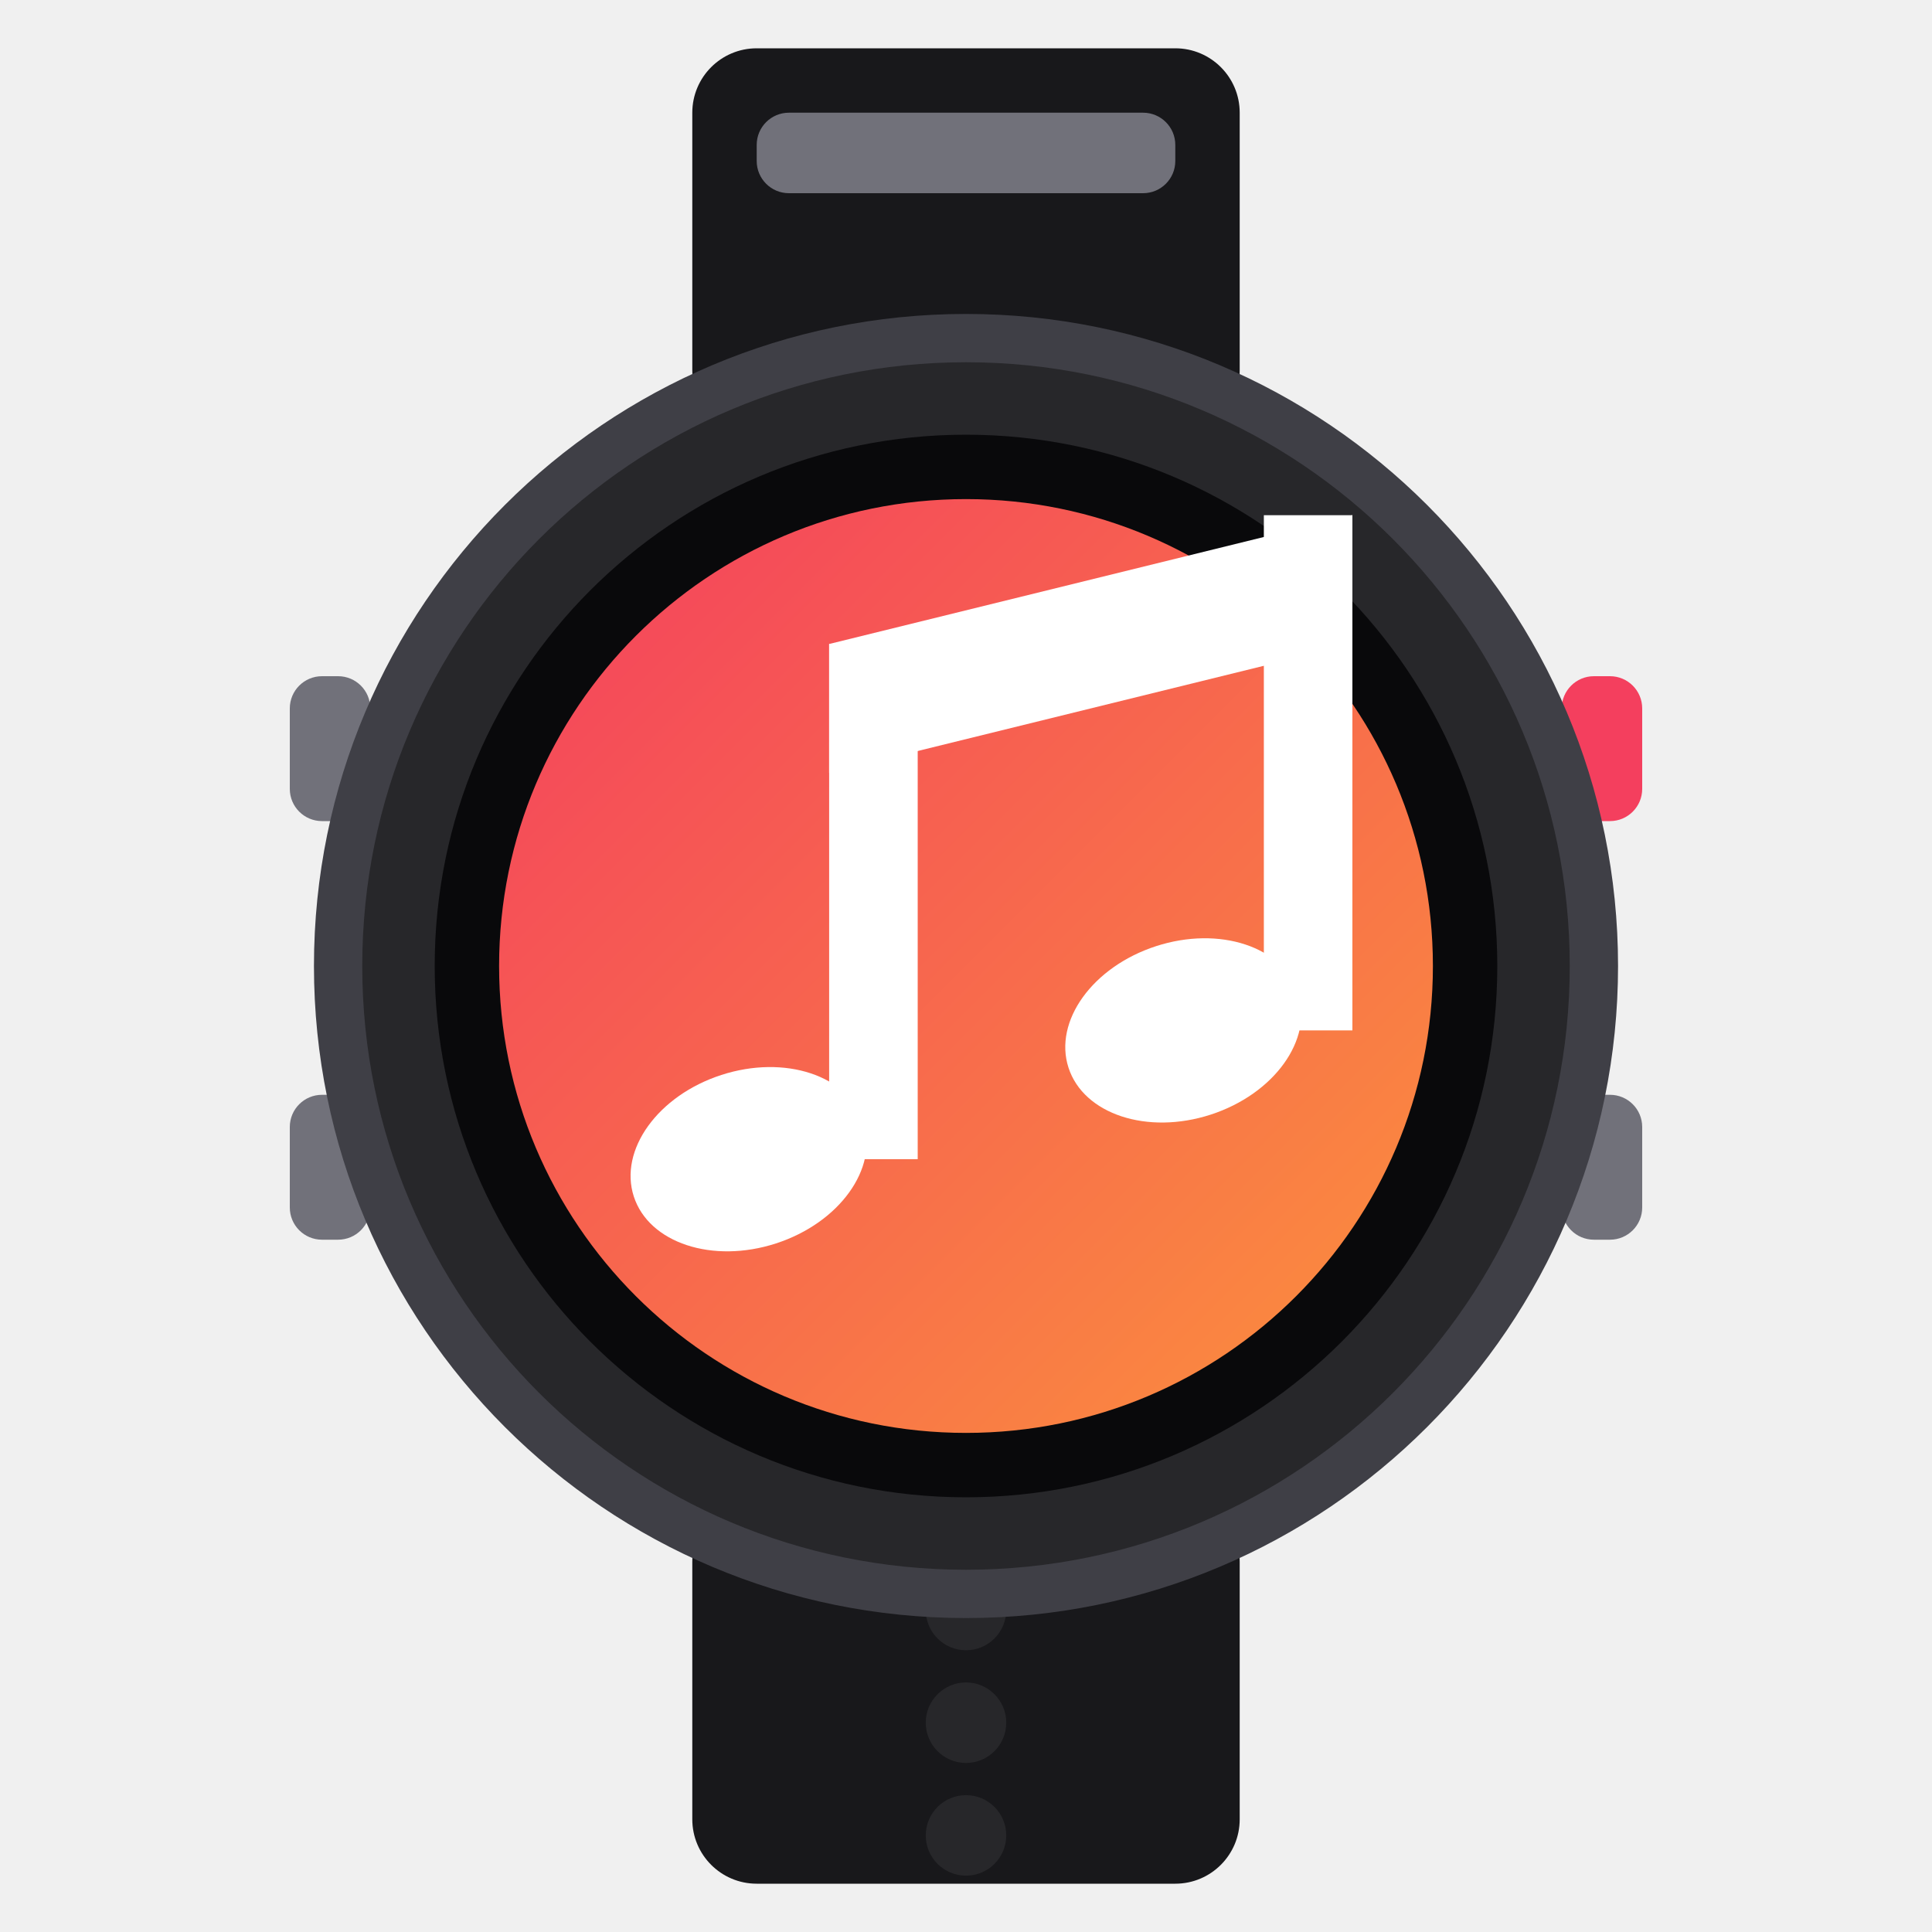
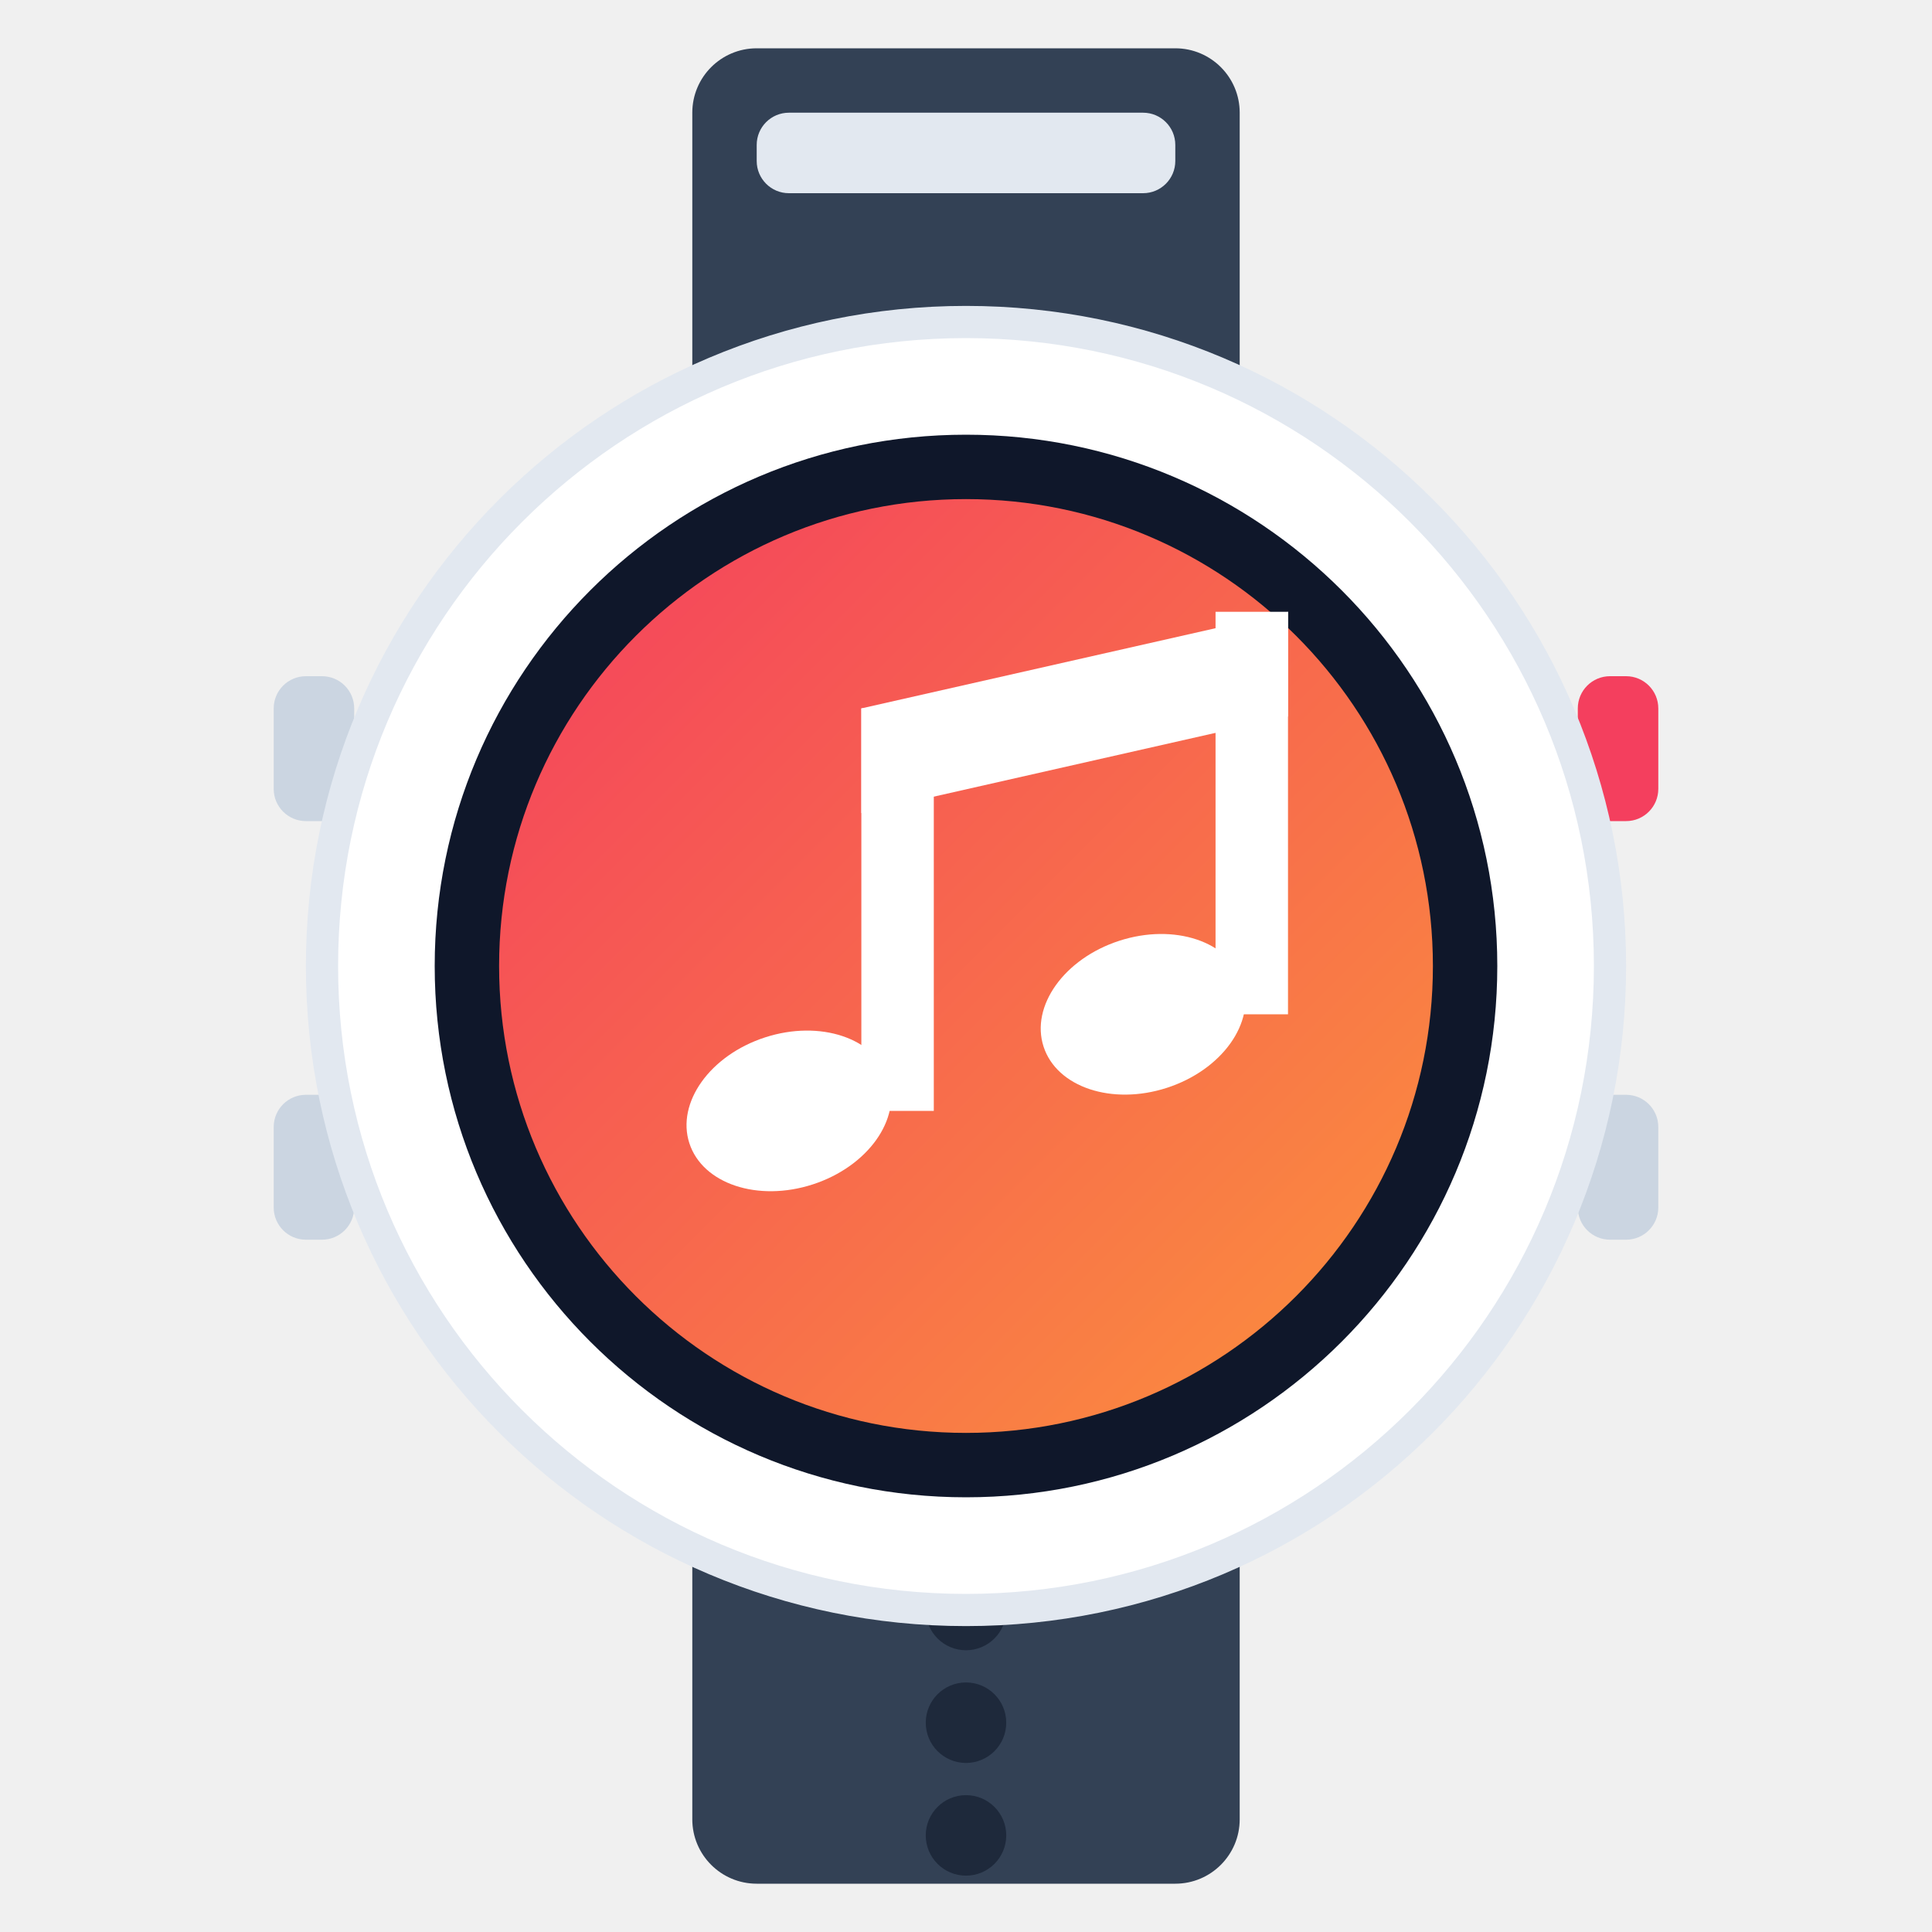
<svg xmlns="http://www.w3.org/2000/svg" viewBox="0 0 120 120">
  <defs>
    <linearGradient id="opt3_bg" x1="0%" y1="0%" x2="100%" y2="100%">
      <stop offset="0%" stop-color="#f43f5e" />
      <stop offset="100%" stop-color="#fb923c" />
    </linearGradient>
  </defs>
-   <rect x="43" y="3" width="34" height="24" rx="4" fill="#18181b" />
-   <rect x="47" y="7" width="26" height="5" rx="2" fill="#71717a" />
-   <rect x="43" y="93" width="34" height="24" rx="4" fill="#18181b" />
-   <circle cx="60" cy="100" r="2.5" fill="#27272a" />
-   <circle cx="60" cy="107" r="2.5" fill="#27272a" />
-   <circle cx="60" cy="114" r="2.5" fill="#27272a" />
-   <rect x="18" y="42" width="5" height="9" rx="2" fill="#71717a" />
-   <rect x="18" y="68" width="5" height="9" rx="2" fill="#71717a" />
-   <rect x="97" y="42" width="5" height="9" rx="2" fill="#f43f5e" />
-   <rect x="97" y="68" width="5" height="9" rx="2" fill="#71717a" />
-   <circle cx="60" cy="60" r="39" fill="#27272a" stroke="#3f3f46" stroke-width="3" />
-   <circle cx="60" cy="60" r="33" fill="#09090b" />
+   <rect x="43" y="3" width="34" height="24" rx="4" fill="#334155" />
+   <rect x="47" y="7" width="26" height="5" rx="2" fill="#e2e8f0" />
+   <rect x="43" y="93" width="34" height="24" rx="4" fill="#334155" />
+   <circle cx="60" cy="100" r="2.5" fill="#1e293b" />
+   <circle cx="60" cy="107" r="2.5" fill="#1e293b" />
+   <circle cx="60" cy="114" r="2.5" fill="#1e293b" />
+   <rect x="17" y="42" width="5" height="9" rx="2" fill="#cbd5e1" />
+   <rect x="17" y="68" width="5" height="9" rx="2" fill="#cbd5e1" />
+   <rect x="98" y="42" width="5" height="9" rx="2" fill="#f43f5e" />
+   <rect x="98" y="68" width="5" height="9" rx="2" fill="#cbd5e1" />
+   <circle cx="60" cy="60" r="40" fill="#ffffff" stroke="#e2e8f0" stroke-width="2" />
+   <circle cx="60" cy="60" r="33" fill="#0f172a" />
  <circle cx="60" cy="60" r="29" fill="url(#opt3_bg)" />
-   <ellipse cx="46.5" cy="72" rx="7.5" ry="5.5" fill="#ffffff" transform="rotate(-18 46.5 72)" />
-   <ellipse cx="73.5" cy="64" rx="7.5" ry="5.5" fill="#ffffff" transform="rotate(-18 73.5 64)" />
-   <rect x="51.5" y="40" width="5.5" height="32" fill="#ffffff" />
-   <rect x="78.5" y="32" width="5.5" height="32" fill="#ffffff" />
-   <polygon points="51.5,40 84,32 84,40 51.5,48" fill="#ffffff" />
+   <ellipse cx="49" cy="69" rx="6.5" ry="4.8" fill="#ffffff" transform="rotate(-18 49 69)" />
+   <ellipse cx="71" cy="63" rx="6.5" ry="4.8" fill="#ffffff" transform="rotate(-18 71 63)" />
+   <rect x="53.5" y="44" width="4.5" height="25" fill="#ffffff" />
+   <rect x="75.5" y="38" width="4.5" height="25" fill="#ffffff" />
+   <polygon points="53.5,44 80,38 80,44.5 53.5,50.5" fill="#ffffff" />
</svg>
